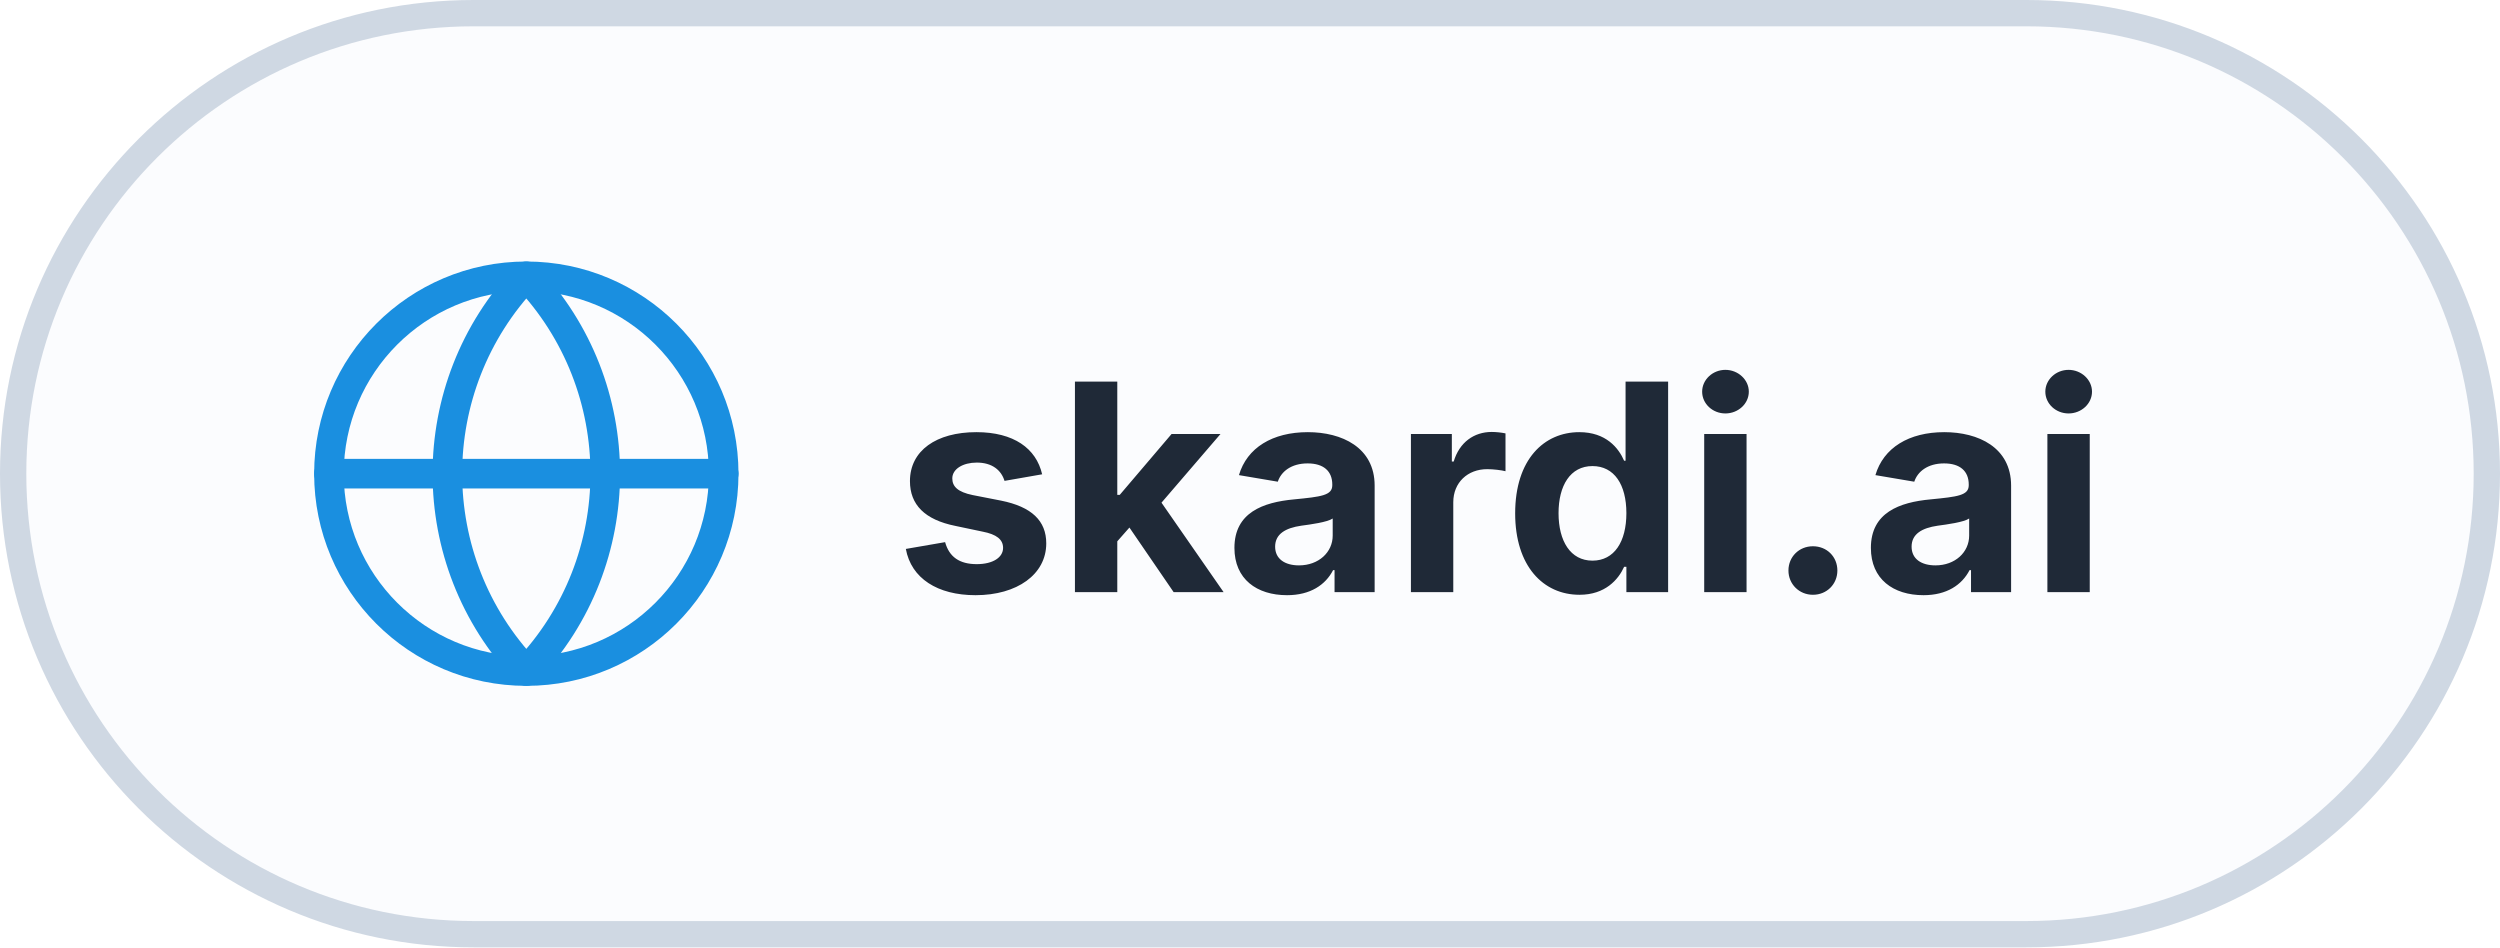
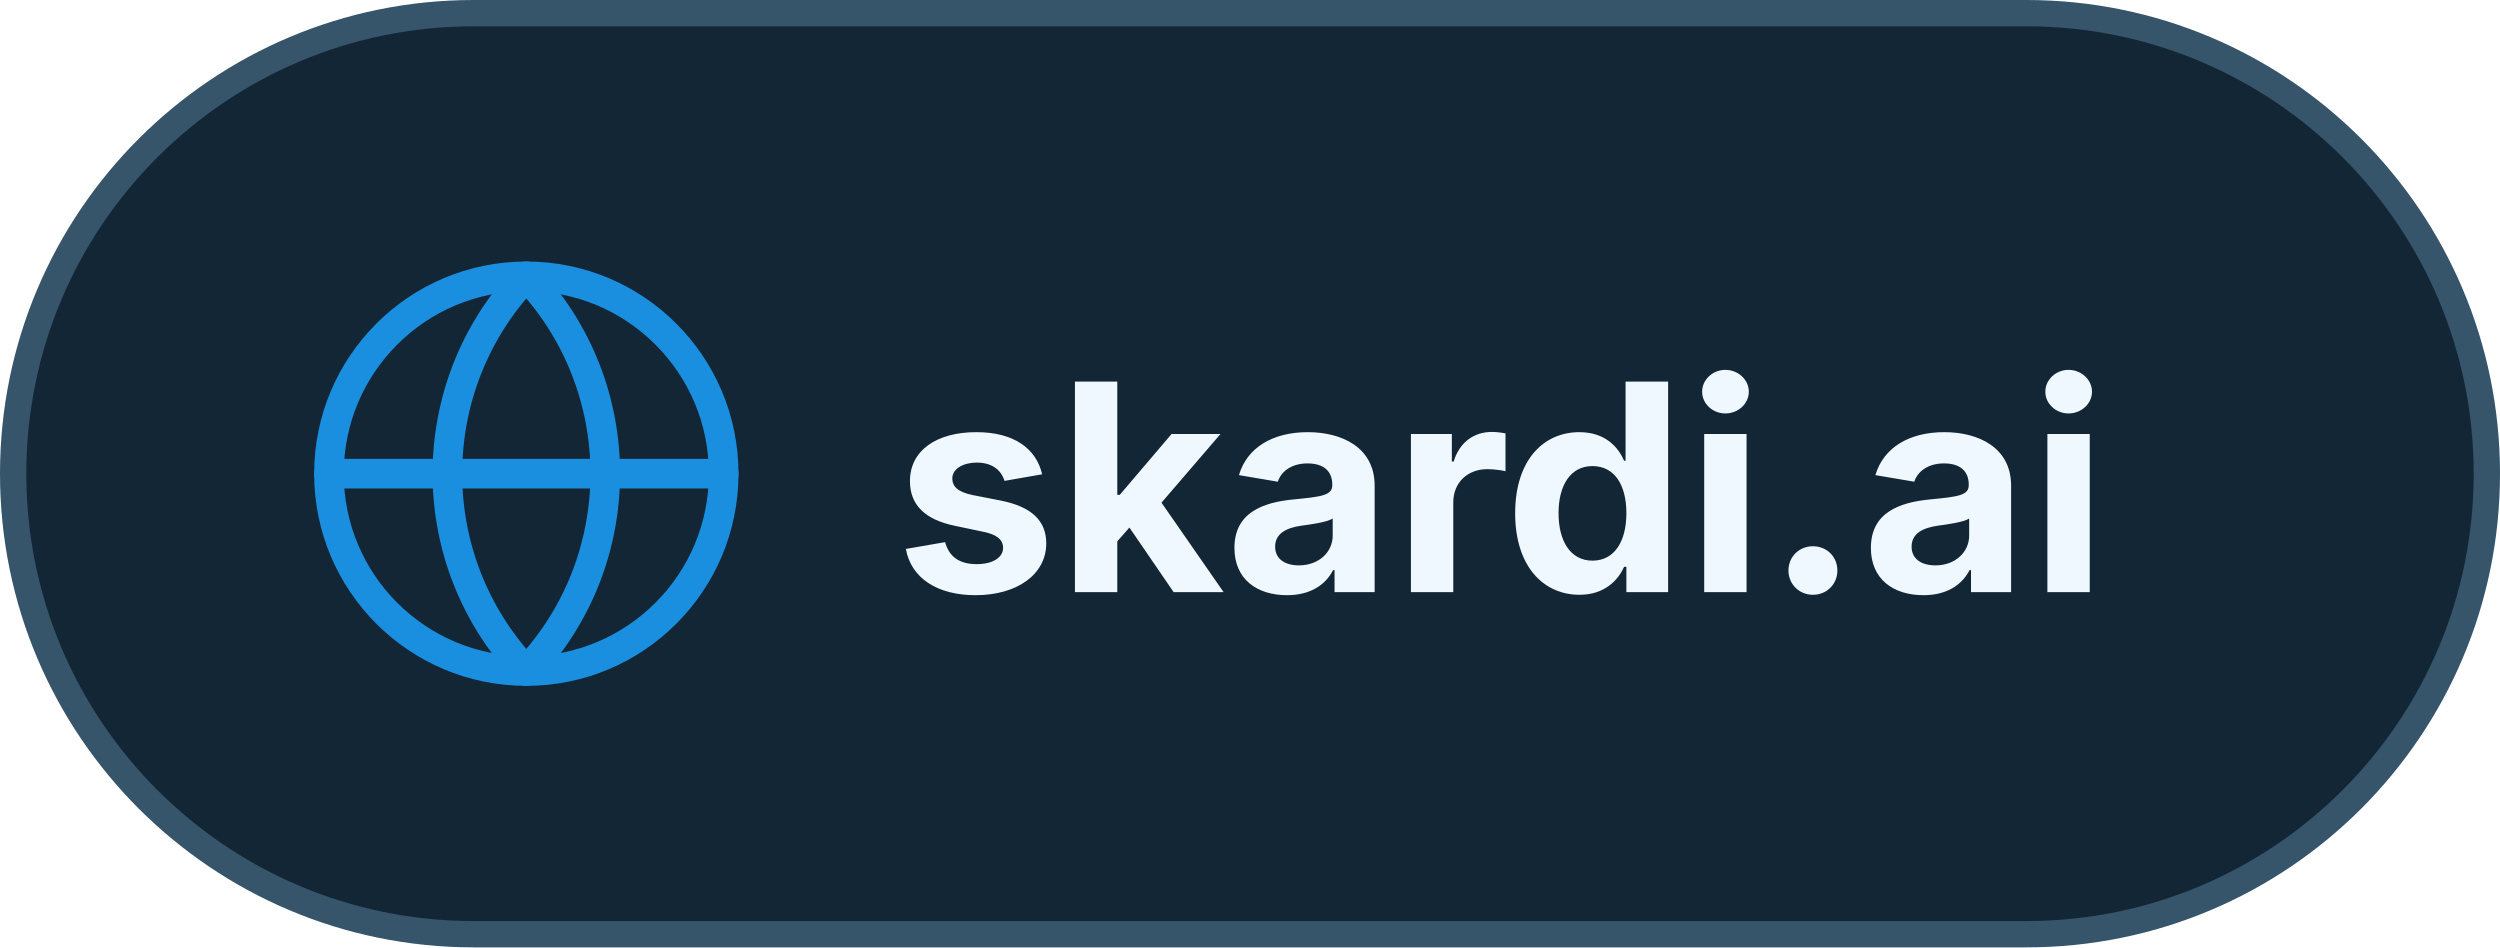
<svg xmlns="http://www.w3.org/2000/svg" width="190" height="72" viewBox="0 0 190 72" role="img" aria-label="Visit skardi.ai">
-   <rect x="1" y="1" width="188" height="70" rx="35" fill="#fbfcfe" stroke="#cfd8e3" stroke-width="2" />
+   <rect x="1" y="1" width="188" height="70" rx="35" fill="#132635" stroke="#36546A" stroke-width="2" />
  <g transform="translate(22 18) scale(1.5)" fill="none" stroke="#1a8fe0" stroke-width="1.5" stroke-linecap="round" stroke-linejoin="round">
    <circle cx="12" cy="12" r="10" />
    <path d="M12 2a14.5 14.5 0 0 0 0 20 14.5 14.5 0 0 0 0-20" />
    <path d="M2 12h20" />
  </g>
-   <text x="68" y="45" fill="#1f2937" font-family="Inter, Arial, sans-serif" font-size="22" font-weight="700">skardi.ai</text>
+   <text x="68" y="45" fill="#EFF8FF" font-family="Inter, Arial, sans-serif" font-size="22" font-weight="700">skardi.ai</text>
</svg>
